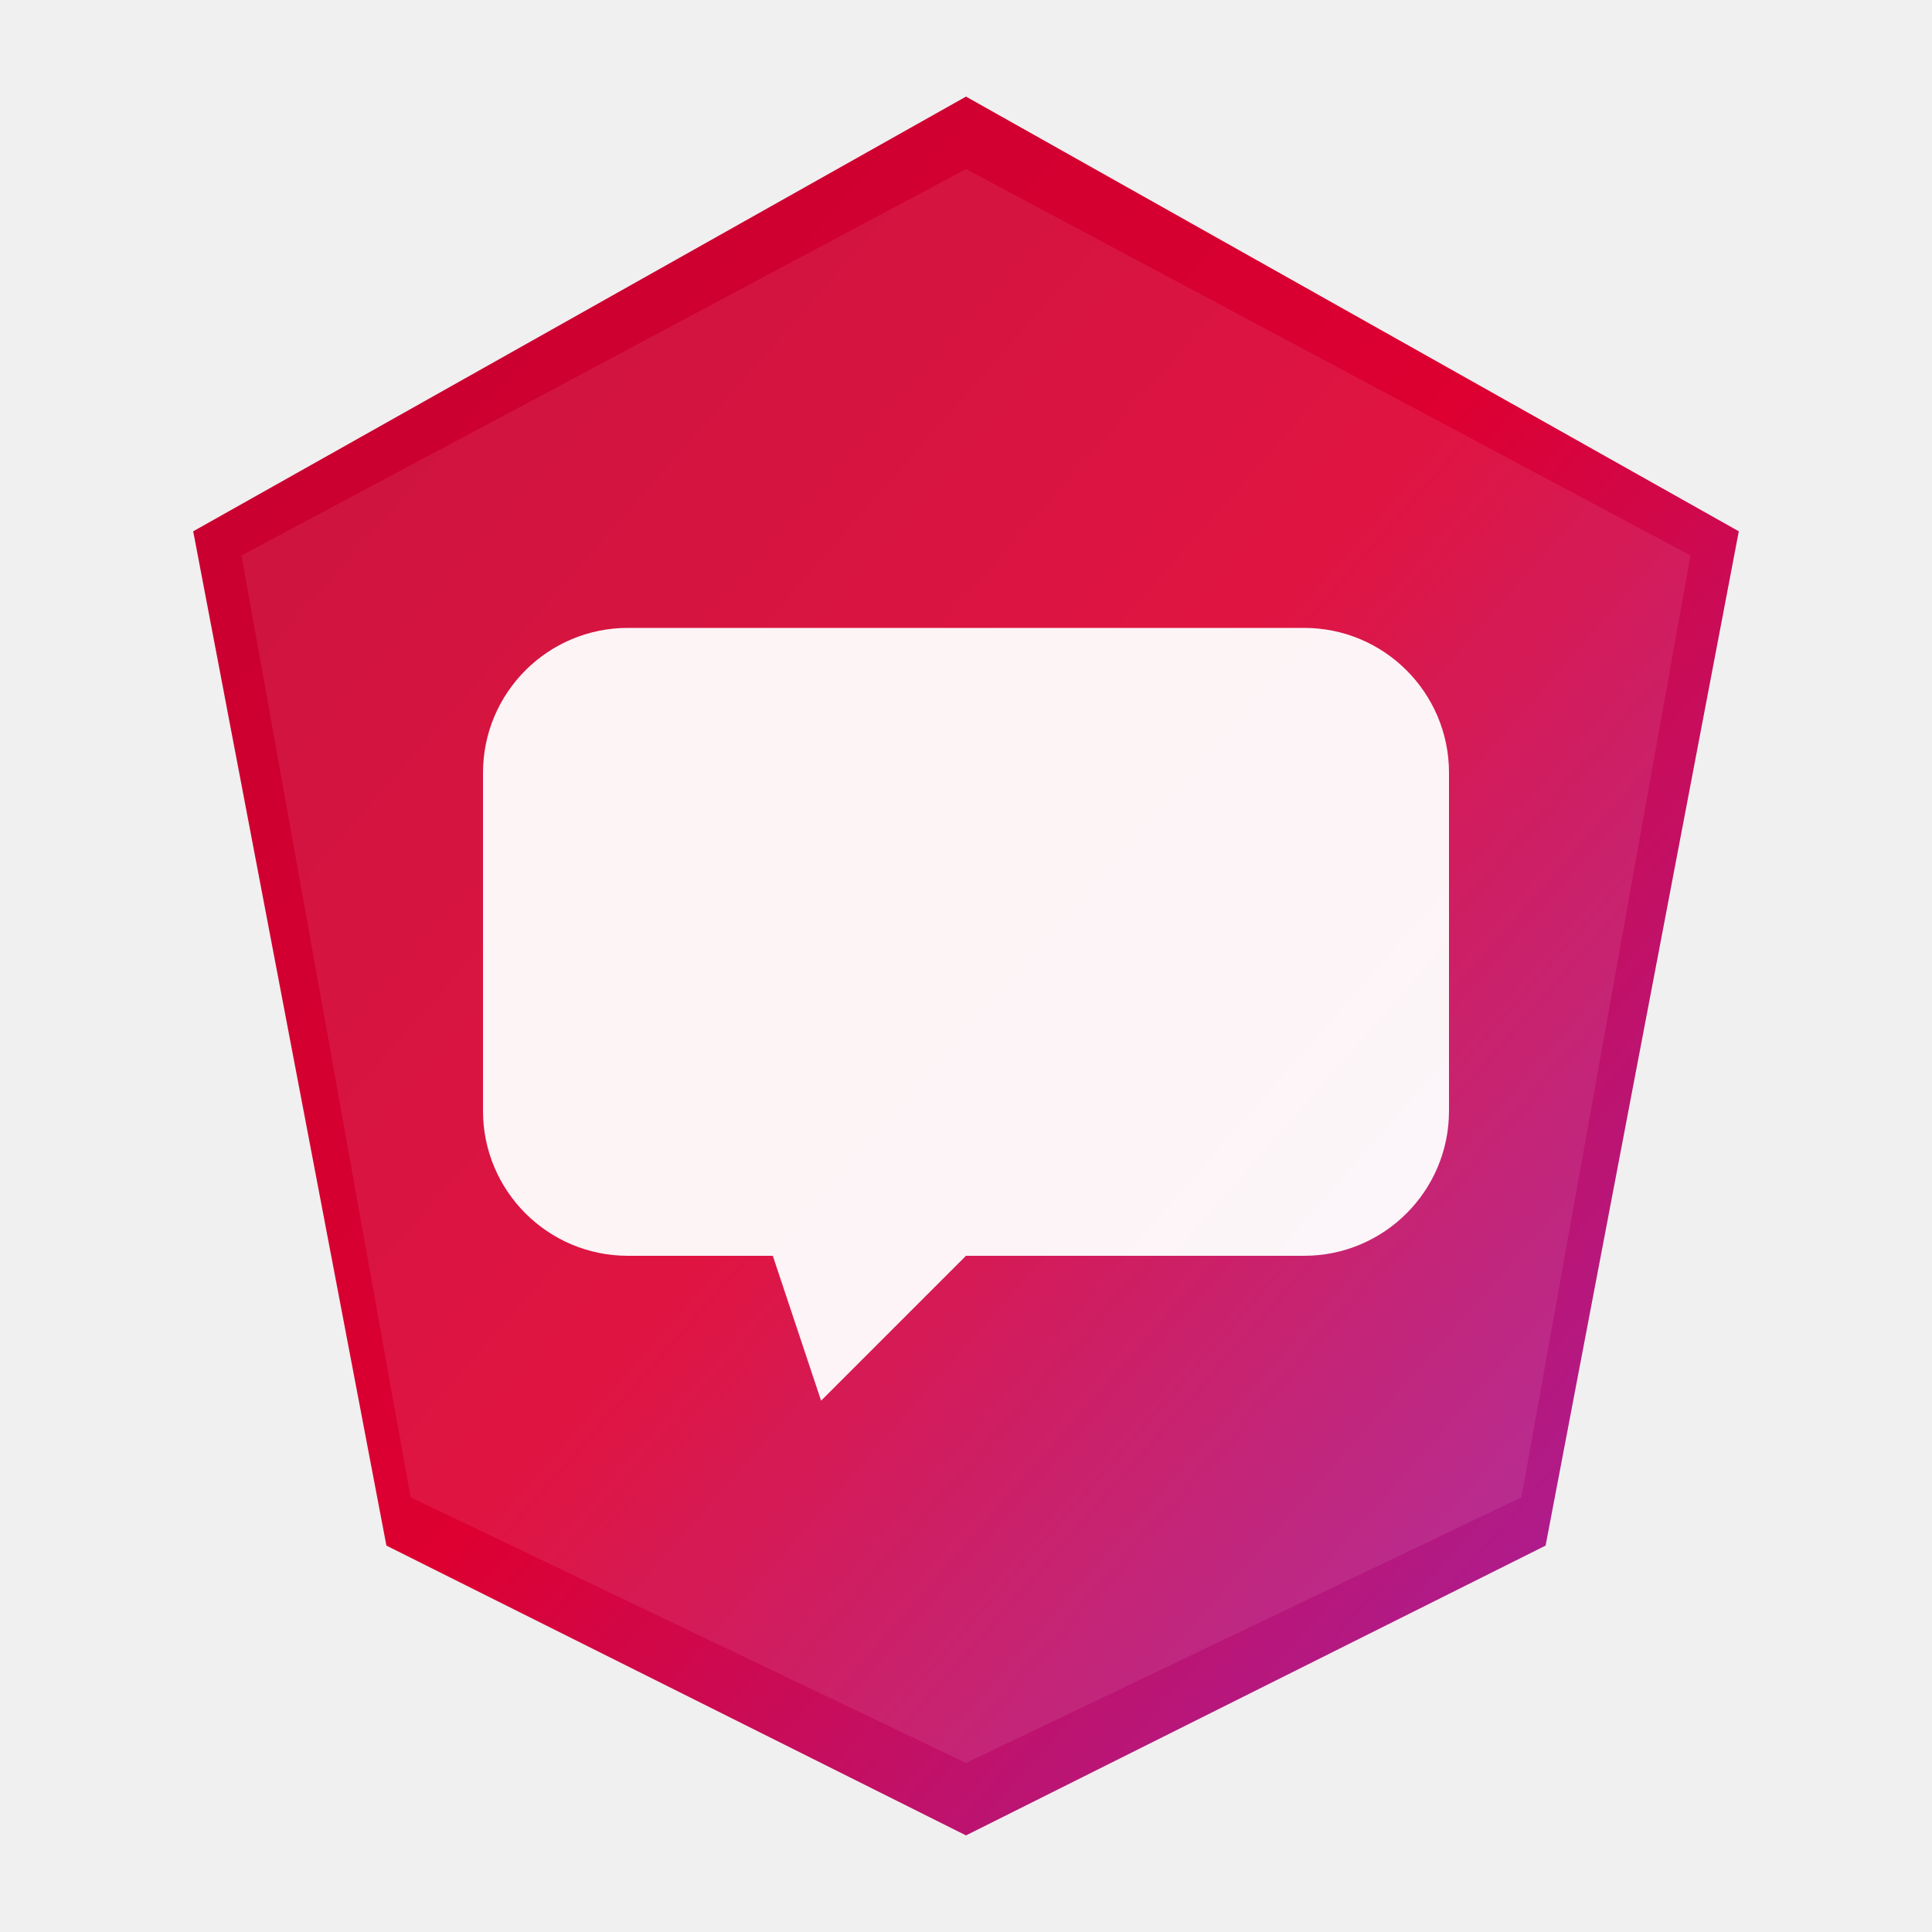
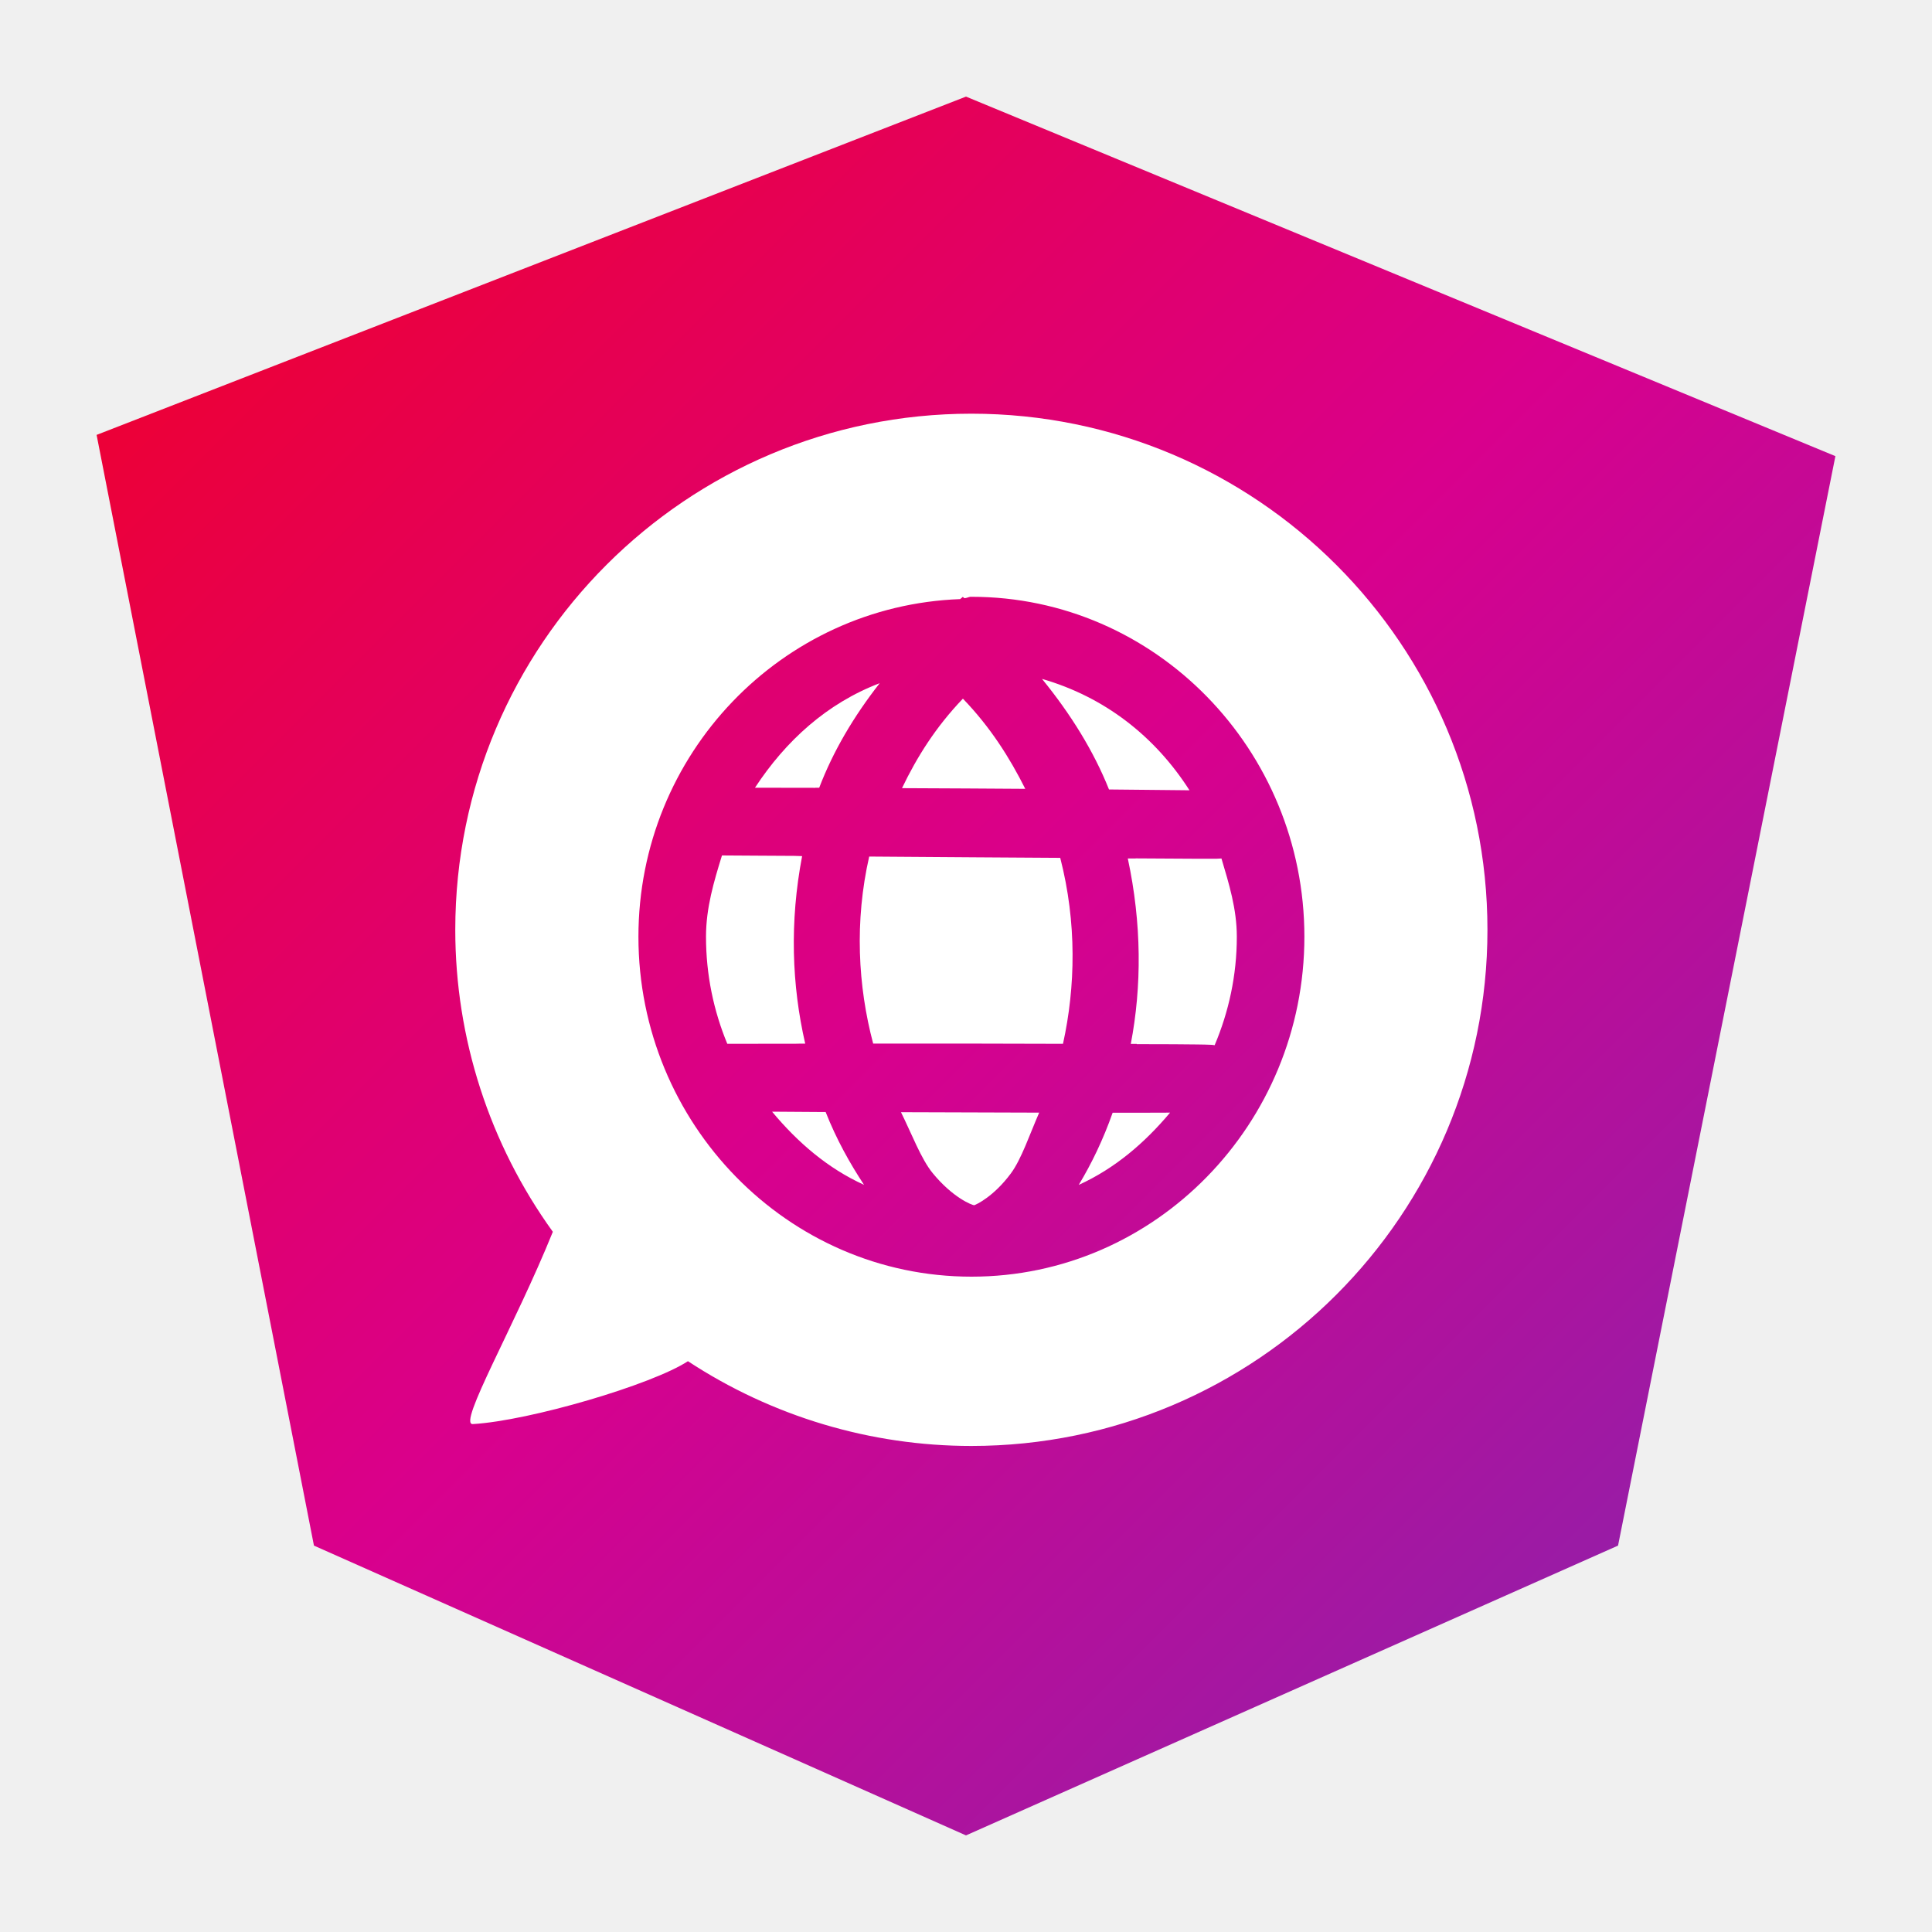
- <svg xmlns="http://www.w3.org/2000/svg" width="40" height="40" viewBox="0 0 40 40">
-   <defs>
-     <linearGradient id="angularGradient" x1="0%" y1="0%" x2="100%" y2="100%">
-       <stop offset="0%" stop-color="#C3002F" />
-       <stop offset="50%" stop-color="#DD0031" />
-       <stop offset="100%" stop-color="#9C27B0" />
+ <svg xmlns="http://www.w3.org/2000/svg" width="40" height="40" viewBox="0 0 40 40" version="1.1" id="svg5">
+   <defs id="defs3">
+     <linearGradient id="angularGradient" x1="2.121" y1="0" x2="36.062" y2="33.941" gradientTransform="matrix(1.06066,0,0,1.06066,-0.25,2)" gradientUnits="userSpaceOnUse">
+       <stop offset="0" stop-color="#C3002F" id="stop1" style="stop-color:#f10022;stop-opacity:1;" />
+       <stop offset="0.495" stop-color="#DD0031" id="stop2" style="stop-color:#d9008d;stop-opacity:1;" />
+       <stop offset="1" stop-color="#9C27B0" id="stop3" style="stop-color:#7f27b0;stop-opacity:1;" />
    </linearGradient>
  </defs>
-   <rect width="40" height="40" fill="none" />
-   <g transform="translate(2,2)">
-     <path d="M18 0 L34 9 L30 30 L18 36 L6 30 L2 9 Z" fill="url(#angularGradient)" />
-     <path d="M11 11 h14 a3 3 0 0 1 3 3 v7 a3 3 0 0 1 -3 3 h-7 l-3 3 -1-3 h-3 a3 3 0 0 1 -3 -3 v-7 a3 3 0 0 1 3 -3 z" fill="rgba(255,255,255,0.95)" />
-     <path d="M18 1.5 L33 9.5 L29.5 29 L18 34.5 L6.5 29 L3 9.5 Z" fill="rgba(255,255,255,0.08)" />
-   </g>
+   <rect width="40" height="40" fill="none" id="rect3" x="0" y="0" style="display:inline" />
+   <path d="M 20,2 38,9.444 33.5,32 20,38 6.5,32 2,9.004 Z" fill="url(#angularGradient)" id="path3" style="display:inline;fill:url(#angularGradient);stroke-width:1.061" />
+   <path id="path1" style="fill:#ffffff;fill-opacity:1;stroke-width:1.4" d="M 20.111,8.565 C 14.21,8.566 9.426,13.349 9.426,19.251 c 3.6e-5,2.244 0.707,4.432 2.02,6.252 -0.784,1.942 -1.979,3.999 -1.657,3.981 1.172,-0.068 3.716,-0.817 4.454,-1.302 1.743,1.145 3.783,1.755 5.868,1.755 C 26.012,29.936 30.796,25.152 30.796,19.251 30.796,13.349 26.012,8.566 20.111,8.565 Z m -0.018,3.791 c 0.006,-7.93e-4 0.014,-10e-7 0.021,0 3.808,-5.42e-4 6.892,3.167 6.892,7.038 -4.1e-5,3.871 -3.084,7.039 -6.892,7.038 -3.808,5.41e-4 -6.896,-3.167 -6.896,-7.038 4e-5,-3.786 2.968,-6.856 6.661,-6.99 l 0.055,-0.046 0.032,0.027 c 0.046,-10e-4 0.084,-0.024 0.128,-0.03 z m 1.481,1.7 c 0.599,0.735 1.07,1.497 1.387,2.29 0.029,2.59e-4 0.049,-2.57e-4 0.078,0 0.521,0.005 1.052,0.009 1.401,0.014 0.104,0.001 0.104,0.001 0.187,0.002 -0.717,-1.122 -1.764,-1.935 -3.053,-2.306 z m -3.361,0.089 c -1.087,0.413 -1.945,1.191 -2.582,2.164 0.418,5.6e-4 0.836,0.001 1.248,0.002 v -0.002 h 0.082 c 0.286,-0.749 0.708,-1.469 1.252,-2.164 z m 1.723,0.32 c -0.564,0.588 -0.954,1.212 -1.261,1.853 0.921,0.004 1.765,0.008 2.552,0.014 -0.323,-0.644 -0.72,-1.274 -1.291,-1.867 z m -4.988,3.245 c -0.167,0.54 -0.331,1.085 -0.331,1.684 7e-6,0.789 0.159,1.537 0.441,2.217 0.498,-0.002 0.987,-0.001 1.478,-0.002 v -0.002 h 0.135 c -0.278,-1.207 -0.325,-2.518 -0.064,-3.882 l -0.16,-0.005 c -0.486,-0.004 -0.966,-0.004 -1.499,-0.009 z m 3.048,0.023 c -0.306,1.343 -0.234,2.685 0.082,3.873 1.469,-0.001 2.809,9.32e-4 3.93,0.005 0.26,-1.18 0.288,-2.509 -0.057,-3.85 -1.027,-0.007 -2.342,-0.014 -3.956,-0.027 z m 5.516,0.039 v 0.002 h -0.162 c 0.289,1.35 0.29,2.647 0.062,3.839 h 0.123 v 0.005 c 0.252,0.002 0.578,7.46e-4 0.768,0.002 0.417,0.004 0.612,0.004 0.756,0.011 0.009,5.6e-4 0.017,1.84e-4 0.039,0.002 0.01,9.8e-4 0.043,0.006 0.05,0.007 0.291,-0.688 0.459,-1.445 0.459,-2.246 -7e-6,-0.576 -0.163,-1.098 -0.318,-1.62 -0.035,0.002 -0.058,0.004 -0.098,0.005 -0.092,8.56e-4 -0.244,3.16e-4 -0.464,0 -0.244,-2.8e-4 -0.794,-0.005 -1.216,-0.007 z m -7.527,5.244 c 0.529,0.635 1.15,1.172 1.904,1.515 -0.295,-0.448 -0.569,-0.937 -0.795,-1.508 -0.03,-1.17e-4 -0.064,1.19e-4 -0.094,0 -0.319,-0.001 -0.674,-0.005 -1.015,-0.007 z m 2.669,0.011 c 0.22,0.444 0.417,0.97 0.656,1.261 0.413,0.505 0.814,0.666 0.864,0.665 v -0.002 c 0.034,-0.01 0.398,-0.174 0.756,-0.658 0.217,-0.293 0.39,-0.812 0.585,-1.257 -0.785,-0.002 -1.745,-0.005 -2.861,-0.009 z m 5.573,0.009 c -0.266,6.99e-4 -0.663,0.003 -1.095,0.002 -0.038,-1.8e-5 -0.057,2.5e-5 -0.096,0 -0.198,0.561 -0.436,1.053 -0.702,1.494 0.748,-0.34 1.365,-0.869 1.892,-1.497 z" />
</svg>
